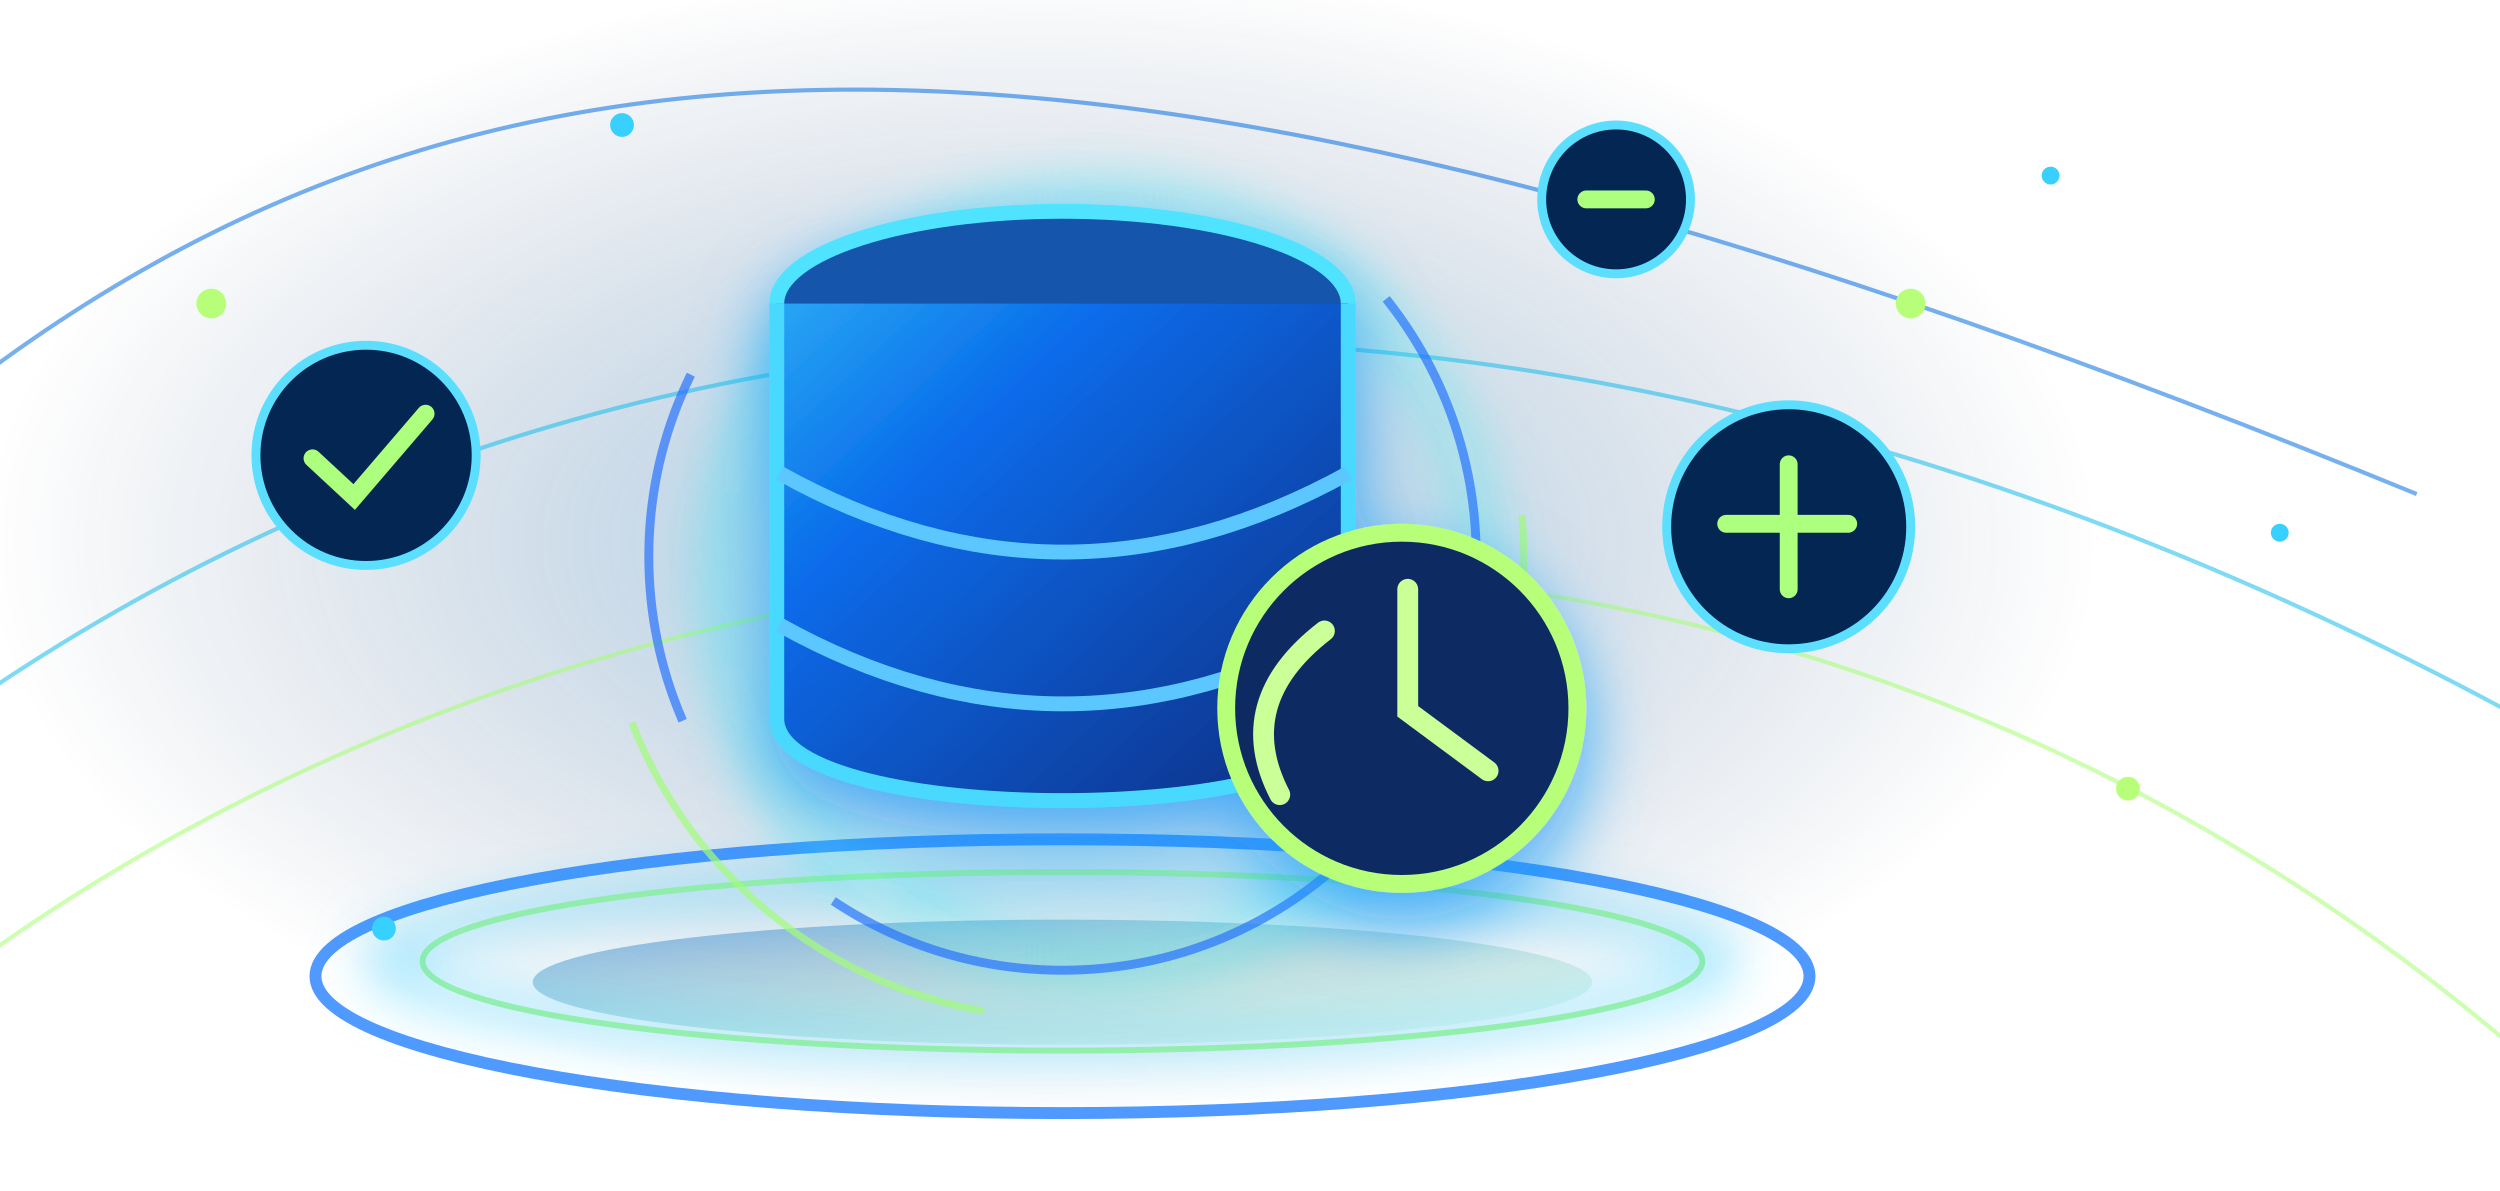
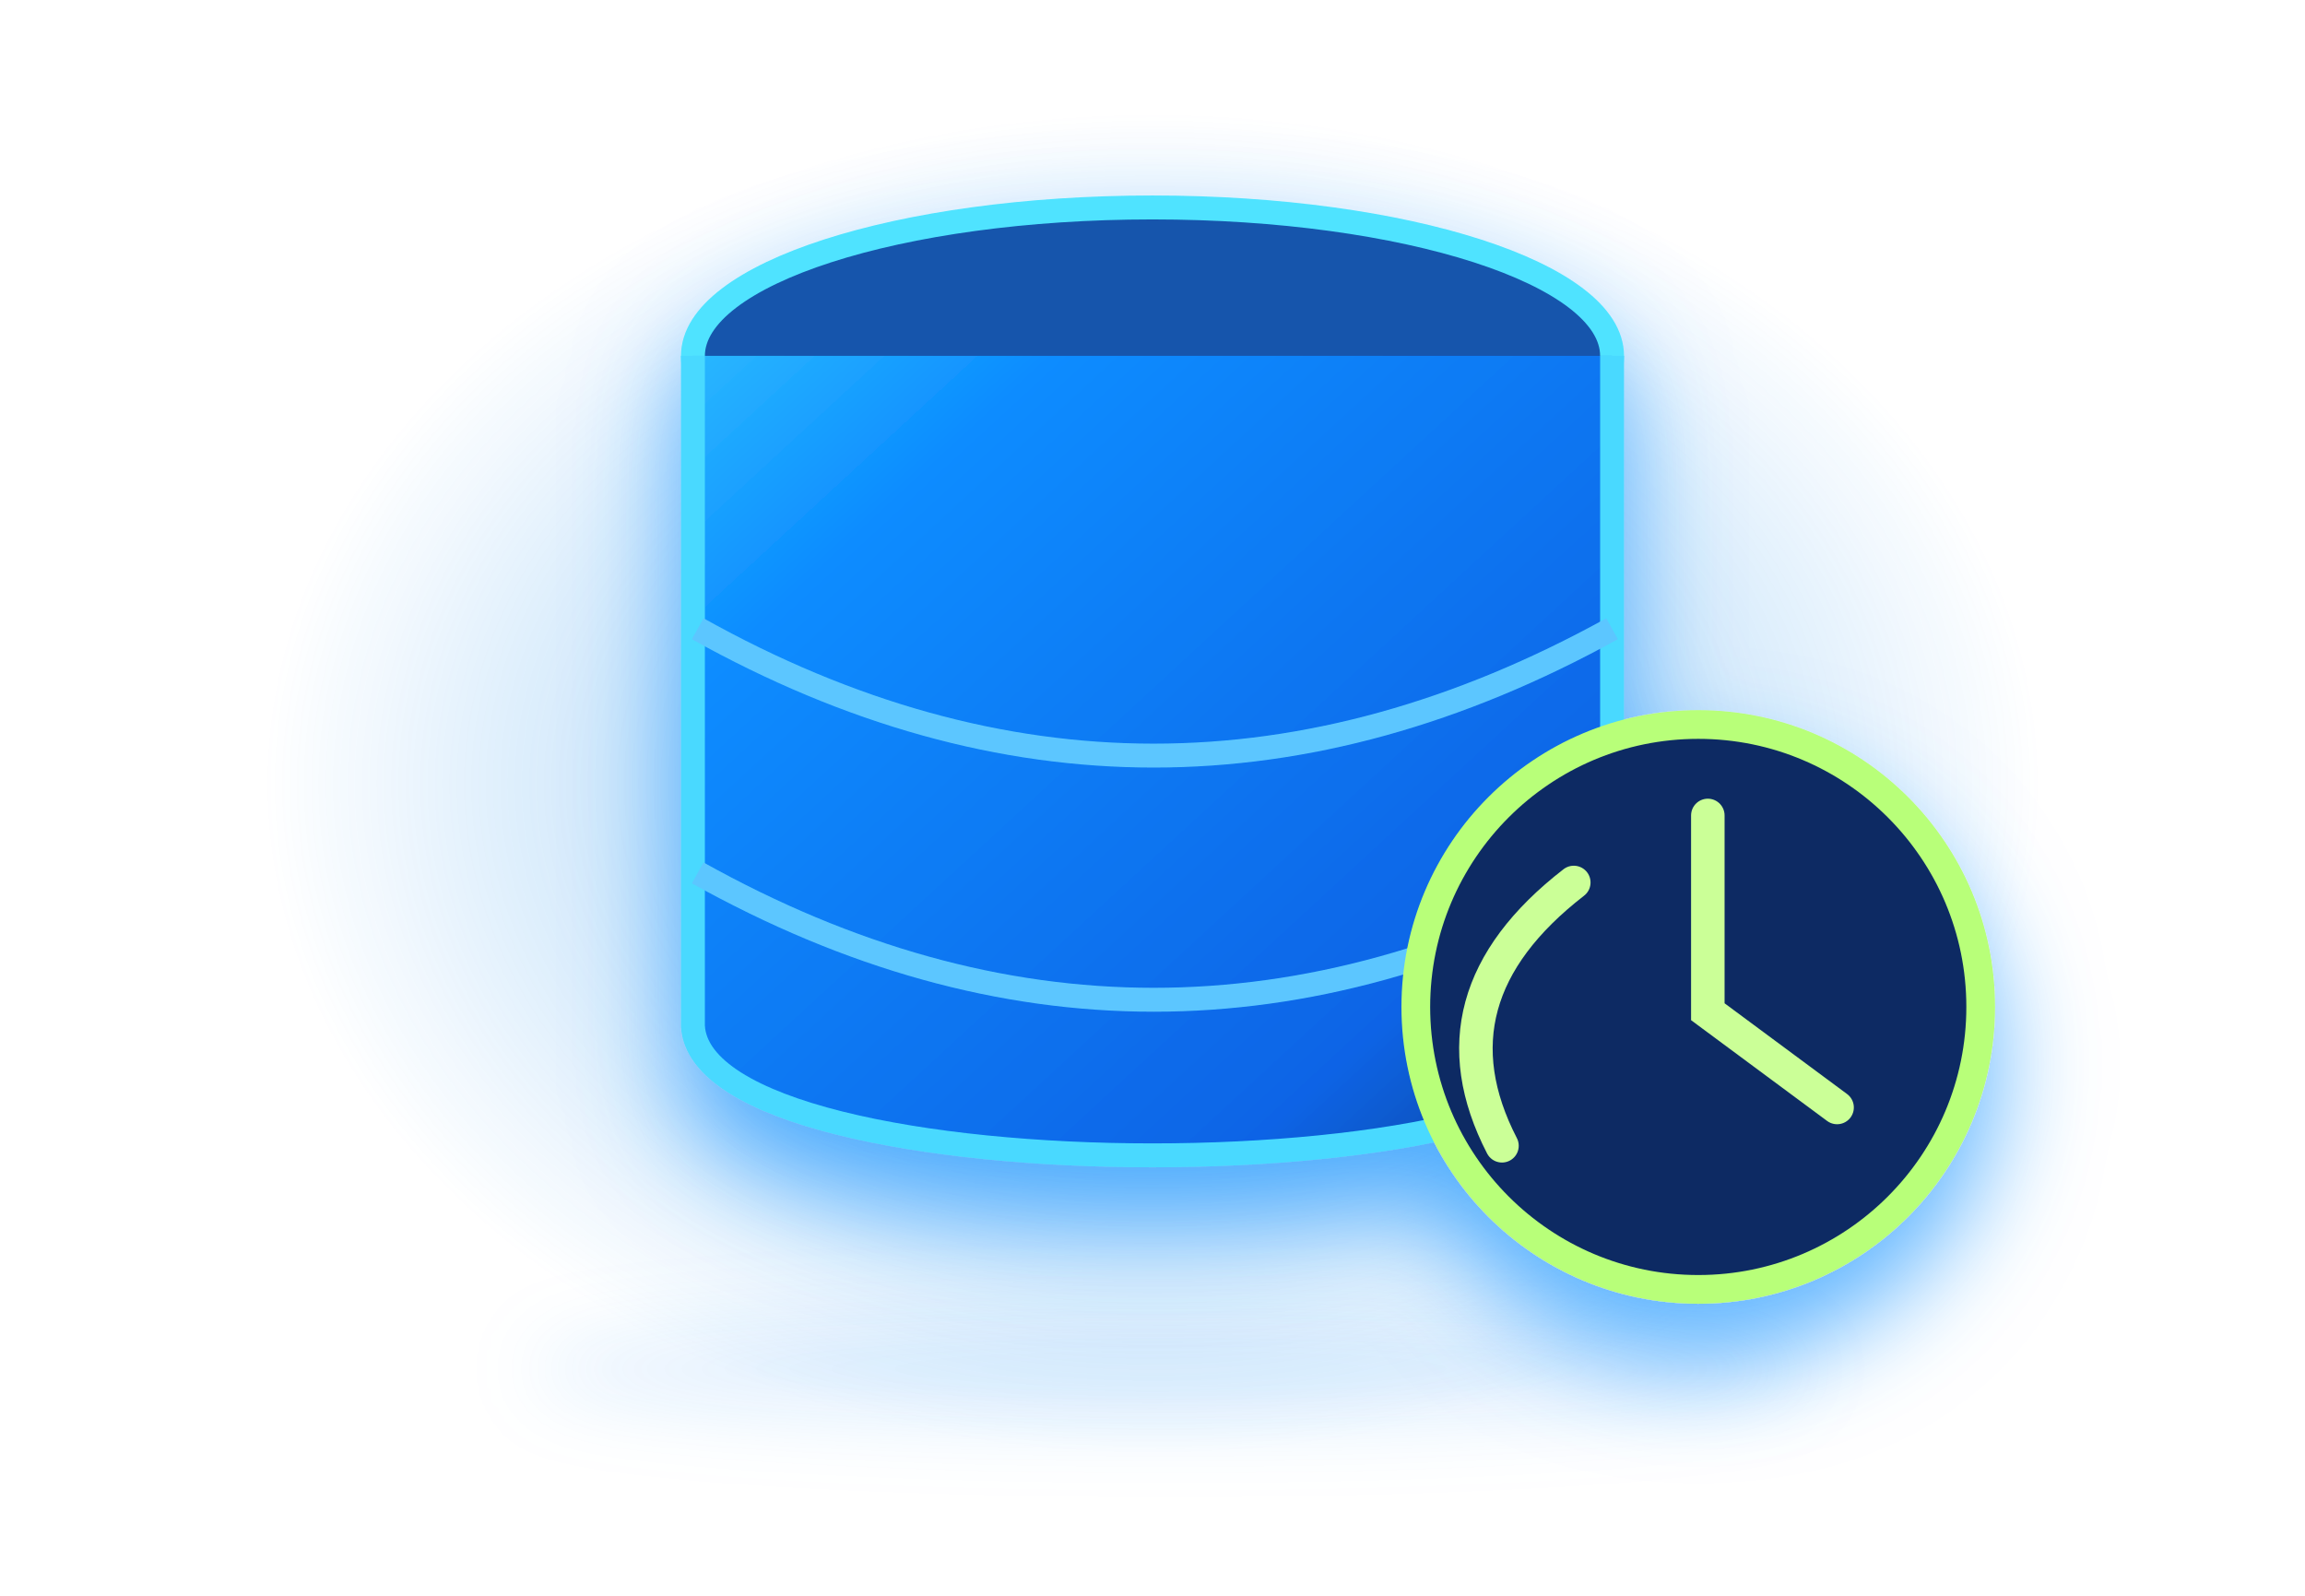
- <svg xmlns="http://www.w3.org/2000/svg" viewBox="0 0 840 400" fill="none" aria-hidden="true">
+ <svg xmlns="http://www.w3.org/2000/svg" viewBox="0 0 650 450" role="img" aria-label="backups icon">
  <defs>
-     <radialGradient id="haze">
-       <stop stop-color="#0878c8" stop-opacity=".35" />
-       <stop offset="1" stop-color="#07204d" stop-opacity="0" />
+     <linearGradient id="shield" x1="-125" y1="-115" x2="110" y2="140" gradientUnits="userSpaceOnUse">
+       <stop stop-color="#46dfff" />
+       <stop offset=".28" stop-color="#0b8cff" />
+       <stop offset=".71" stop-color="#0864e6" />
+       <stop offset="1" stop-color="#0a2351" />
+     </linearGradient>
+     <radialGradient id="aura">
+       <stop stop-color="#0978ed" stop-opacity=".65" />
+       <stop offset=".52" stop-color="#0a85e8" stop-opacity=".23" />
+       <stop offset="1" stop-color="#0b86ed" stop-opacity="0" />
    </radialGradient>
-     <linearGradient id="shield" x1="-125" y1="-115" x2="110" y2="140" gradientUnits="userSpaceOnUse">
-       <stop stop-color="#3ccafa" />
-       <stop offset=".35" stop-color="#086bea" />
-       <stop offset=".85" stop-color="#072e83" />
-       <stop offset="1" stop-color="#051b41" />
-     </linearGradient>
-     <linearGradient id="floor" x1="0" y1="0" x2="1" y2="1">
-       <stop stop-color="#055bcc" stop-opacity=".45" />
-       <stop offset="1" stop-color="#66e57b" stop-opacity=".05" />
-     </linearGradient>
-     <filter id="halo" x="-100%" y="-100%" width="300%" height="300%">
-       <feGaussianBlur stdDeviation="9" />
+     <filter id="glow" x="-80%" y="-80%" width="260%" height="260%">
+       <feGaussianBlur stdDeviation="11" />
    </filter>
    <filter id="shadow" x="-80%" y="-80%" width="260%" height="260%">
-       <feDropShadow dx="0" dy="10" stdDeviation="12" flood-color="#0799fa" flood-opacity=".75" />
+       <feDropShadow dx="0" dy="12" stdDeviation="11" flood-color="#0088ff" flood-opacity=".63" />
    </filter>
  </defs>
-   <ellipse cx="350" cy="182" rx="354" ry="194" fill="url(#haze)" />
-   <g opacity=".55" stroke-width="1.4">
-     <path d="M-30 145 C160 -12 380 -11 812 166" stroke="#086fe1" />
-     <path d="M-60 274 C177 78 507 59 841 238" stroke="#16bceb" />
-     <path d="M-41 349 C170 172 570 99 865 370" stroke="#a3ff70" />
-   </g>
-   <ellipse cx="357" cy="328" rx="251" ry="46" stroke="#1677ff" stroke-width="4" opacity=".75" />
-   <ellipse cx="357" cy="323" rx="215" ry="30" stroke="#a0f984" stroke-width="2" opacity=".8" />
-   <ellipse cx="357" cy="330" rx="178" ry="21" fill="url(#floor)" />
-   <g filter="url(#halo)" opacity=".5">
-     <ellipse cx="353" cy="323" rx="225" ry="27" stroke="#05bfff" stroke-width="8" />
-     <circle cx="370" cy="195" r="128" stroke="#0af0f0" stroke-width="8" />
-   </g>
-   <circle cx="357" cy="187" r="139" stroke="#226efd" stroke-width="3" opacity=".67" stroke-dasharray="300 80 120 280" />
-   <circle cx="357" cy="187" r="155" stroke="#a2fc79" stroke-width="2.4" opacity=".7" stroke-dasharray="100 170 160 530" />
-   <g transform="translate(357 181)" filter="url(#shadow)">
+   <ellipse cx="325" cy="221" rx="252" ry="189" fill="url(#aura)" />
+   <ellipse cx="330" cy="386" rx="180" ry="14" fill="#0786f8" opacity=".14" filter="url(#glow)" />
+   <g transform="translate(325 207) scale(1.35)" filter="url(#shadow)">
    <ellipse cy="-79" rx="96" ry="31" fill="#1555ac" stroke="#4fe3ff" stroke-width="5" />
    <path d="M-96 -79 V61 C-94 97 94 97 96 61 V-79" fill="url(#shield)" stroke="#48d9ff" stroke-width="5" />
    <path d="M-95 -22 Q0 31 96 -22 M-95 29 Q0 82 96 29" fill="none" stroke="#5cc6ff" stroke-width="5" />
    <circle cx="114" cy="57" r="59" fill="#0b2c64" stroke="#b8ff79" stroke-width="6" />
    <path d="M116 17 V58 L143 78 M88 31 Q57 55 73 86" stroke="#cbff97" stroke-width="7" stroke-linecap="round" fill="none" />
  </g>
-   <g stroke="#5cdfff" fill="#032653" stroke-width="3">
-     <circle cx="123" cy="153" r="37" />
-     <circle cx="601" cy="177" r="41" />
-     <circle cx="543" cy="67" r="25" />
-   </g>
-   <g fill="none" stroke="#adff7e" stroke-width="6" stroke-linecap="round">
-     <path d="M105 154 L119 167 L143 139" />
-     <path d="M580 176 H621 M601 156 V198" />
-     <path d="M533 67 H553" />
-   </g>
-   <g fill="#b8ff79">
-     <circle cx="71" cy="102" r="5" />
-     <circle cx="642" cy="102" r="5" />
-     <circle cx="715" cy="265" r="4" />
-   </g>
-   <g fill="#38d1ff">
-     <circle cx="209" cy="42" r="4" />
-     <circle cx="689" cy="59" r="3" />
-     <circle cx="129" cy="312" r="4" />
-     <circle cx="766" cy="179" r="3" />
-   </g>
</svg>
